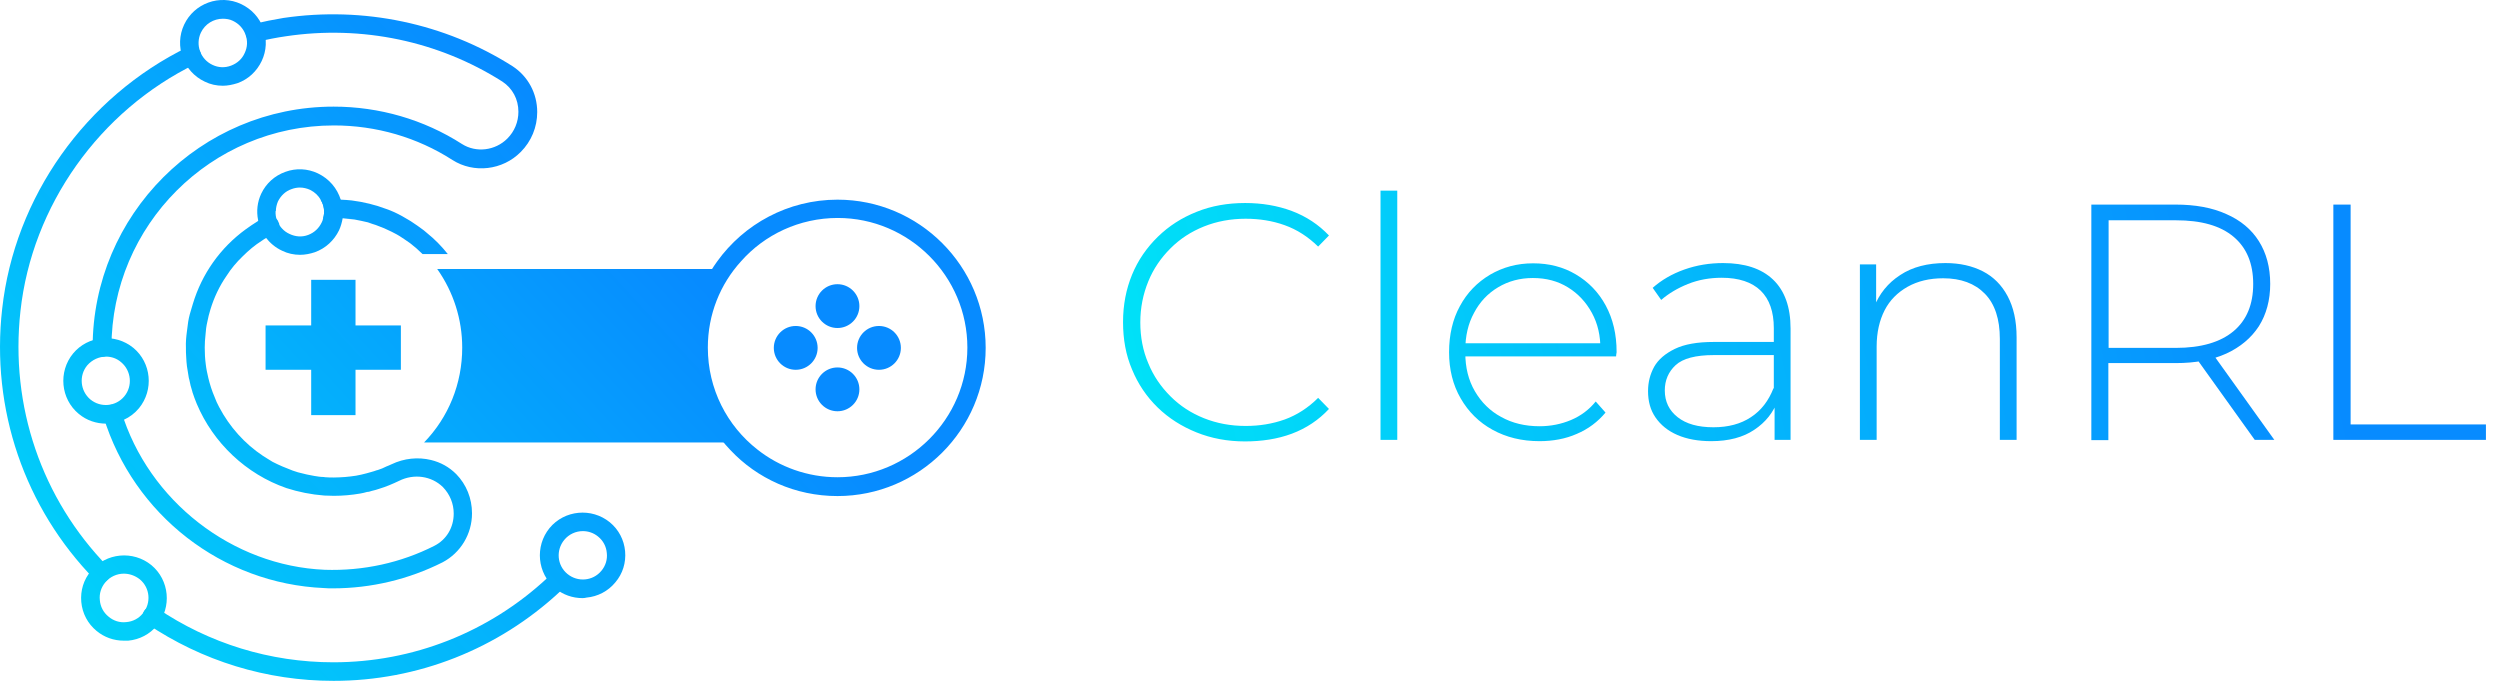
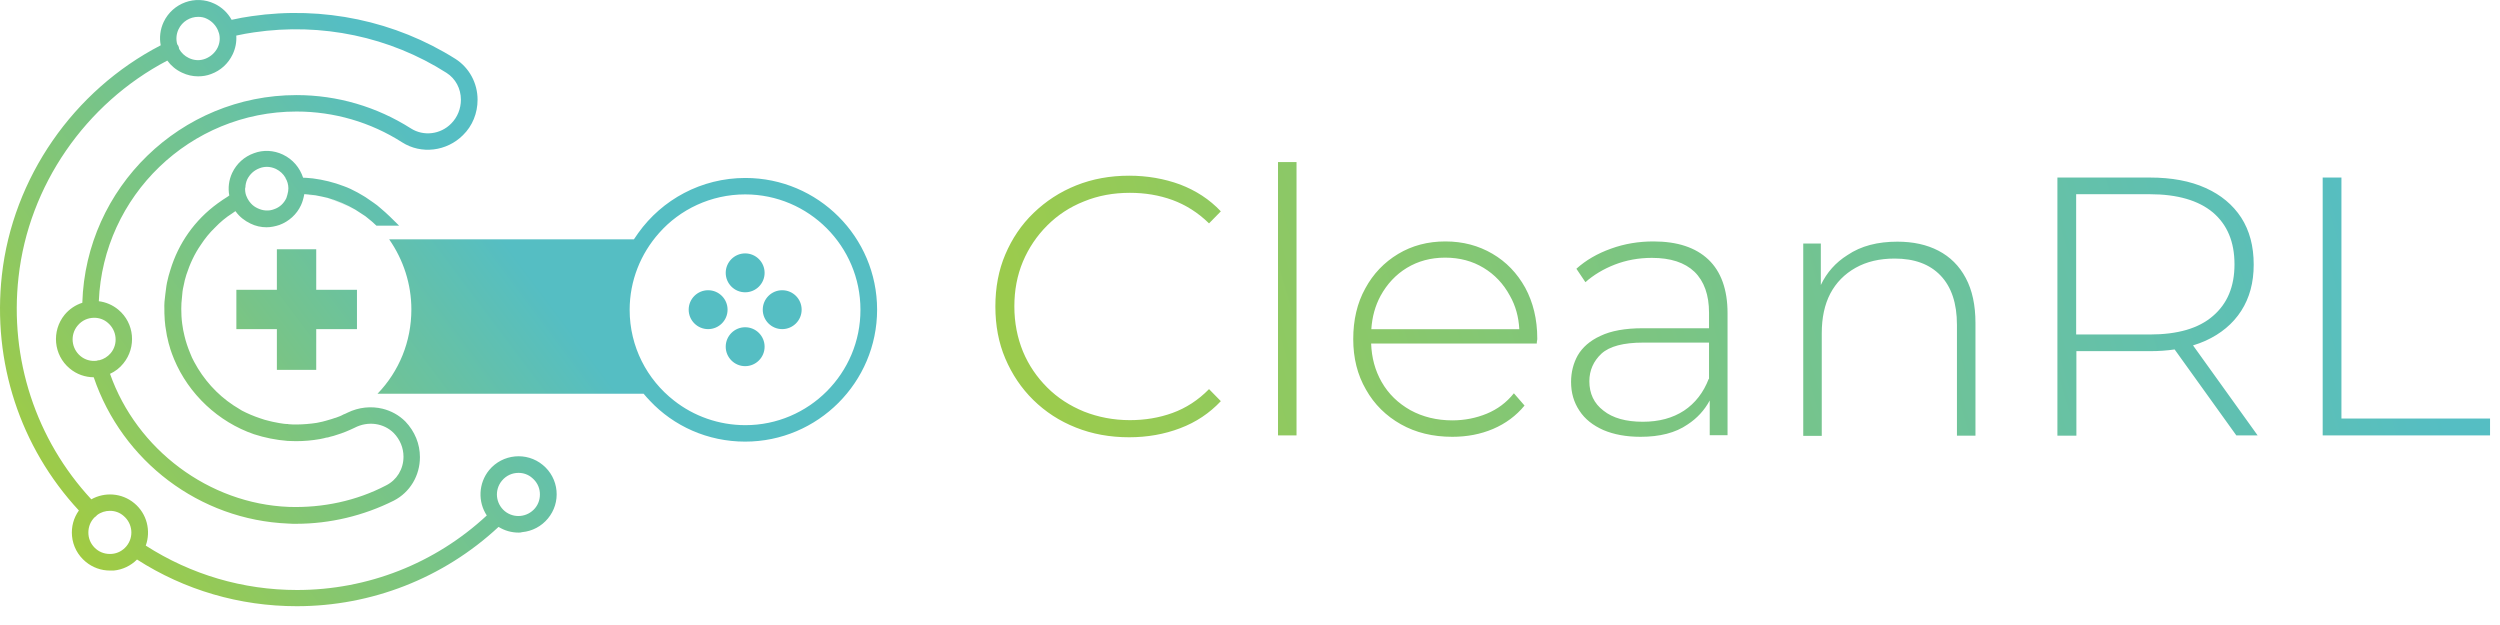
- <svg xmlns="http://www.w3.org/2000/svg" width="97" height="27" viewBox="0 0 97 27" fill="none">
-   <path d="M15.554 12.627H10.304V14.347H15.554V12.627Z" fill="url(#paint0_linear_114_5)" />
-   <path d="M13.794 10.857H12.074V16.107H13.794V10.857Z" fill="url(#paint1_linear_114_5)" />
-   <path d="M32.494 12.727C32.963 12.727 33.344 12.347 33.344 11.877C33.344 11.408 32.963 11.027 32.494 11.027C32.024 11.027 31.644 11.408 31.644 11.877C31.644 12.347 32.024 12.727 32.494 12.727Z" fill="url(#paint2_linear_114_5)" />
-   <path d="M32.494 15.957C32.963 15.957 33.344 15.577 33.344 15.107C33.344 14.638 32.963 14.257 32.494 14.257C32.024 14.257 31.644 14.638 31.644 15.107C31.644 15.577 32.024 15.957 32.494 15.957Z" fill="url(#paint3_linear_114_5)" />
-   <path d="M34.104 14.348C34.573 14.348 34.954 13.967 34.954 13.498C34.954 13.028 34.573 12.648 34.104 12.648C33.634 12.648 33.254 13.028 33.254 13.498C33.254 13.967 33.634 14.348 34.104 14.348Z" fill="url(#paint4_linear_114_5)" />
-   <path d="M30.874 14.348C31.343 14.348 31.724 13.967 31.724 13.498C31.724 13.028 31.343 12.648 30.874 12.648C30.404 12.648 30.024 13.028 30.024 13.498C30.024 13.967 30.404 14.348 30.874 14.348Z" fill="url(#paint5_linear_114_5)" />
-   <path d="M16.454 17.168C17.404 16.188 17.934 14.887 17.934 13.488C17.934 12.387 17.594 11.328 16.964 10.438H28.144C27.514 11.328 27.164 12.387 27.164 13.498C27.164 14.887 27.694 16.188 28.634 17.168H16.454Z" fill="url(#paint6_linear_114_5)" />
-   <path d="M32.494 7.747C30.574 7.747 28.864 8.697 27.824 10.147C27.144 11.087 26.744 12.247 26.744 13.497C26.744 15.027 27.344 16.417 28.334 17.457C29.374 18.567 30.854 19.247 32.494 19.247C35.664 19.247 38.244 16.667 38.244 13.497C38.244 10.327 35.664 7.747 32.494 7.747ZM32.494 18.517C31.334 18.517 30.244 18.117 29.394 17.447C28.214 16.527 27.464 15.097 27.464 13.487C27.464 12.197 27.944 11.027 28.754 10.137C29.664 9.107 31.014 8.457 32.504 8.457C35.274 8.457 37.534 10.717 37.534 13.487C37.534 16.257 35.264 18.517 32.494 18.517Z" fill="url(#paint7_linear_114_5)" />
-   <path d="M16.574 9.047C16.534 9.007 16.484 8.977 16.444 8.937C16.284 8.817 16.114 8.697 15.944 8.587C15.914 8.567 15.884 8.547 15.844 8.527C15.764 8.477 15.684 8.437 15.604 8.387C15.404 8.277 15.194 8.177 14.984 8.107C14.564 7.947 14.114 7.837 13.644 7.777C13.504 7.767 13.364 7.747 13.224 7.747C13.124 7.737 13.034 7.737 12.934 7.737H12.854C12.844 7.737 12.844 7.737 12.844 7.737C12.704 7.737 12.574 7.747 12.444 7.757C12.574 7.967 12.614 8.227 12.534 8.477C12.664 8.467 12.794 8.457 12.934 8.457C13.044 8.457 13.174 8.467 13.284 8.467C13.444 8.477 13.604 8.497 13.754 8.517C13.924 8.547 14.104 8.587 14.274 8.627C14.694 8.747 15.104 8.917 15.484 9.147C15.624 9.237 15.774 9.337 15.914 9.437C16.084 9.567 16.244 9.707 16.394 9.857H17.374C17.144 9.567 16.874 9.287 16.574 9.047ZM13.284 8.467C13.444 8.477 13.604 8.507 13.754 8.527C13.604 8.497 13.444 8.477 13.284 8.467ZM14.284 8.637C14.704 8.757 15.114 8.927 15.494 9.157C15.114 8.917 14.704 8.747 14.284 8.637Z" fill="url(#paint8_linear_114_5)" />
-   <path d="M12.944 26.417C10.344 26.417 7.844 25.647 5.694 24.197C5.534 24.087 5.484 23.867 5.594 23.697C5.704 23.537 5.924 23.487 6.094 23.597C8.114 24.967 10.484 25.697 12.934 25.697C16.014 25.697 18.964 24.537 21.234 22.427C21.384 22.297 21.604 22.297 21.744 22.447C21.884 22.597 21.874 22.817 21.724 22.957C19.324 25.187 16.204 26.417 12.944 26.417Z" fill="url(#paint9_linear_114_5)" />
-   <path d="M18.314 19.918C18.314 20.718 17.874 21.448 17.174 21.817C15.864 22.477 14.404 22.828 12.914 22.828C12.804 22.828 12.684 22.828 12.574 22.817C8.624 22.648 5.184 19.977 4.014 16.168C3.954 15.977 4.064 15.768 4.254 15.717C4.444 15.658 4.654 15.768 4.704 15.957C5.764 19.438 9.014 21.957 12.604 22.108C14.094 22.157 15.554 21.837 16.854 21.177C17.324 20.938 17.604 20.468 17.604 19.927C17.604 19.538 17.454 19.177 17.184 18.898C16.744 18.468 16.064 18.367 15.484 18.657C15.234 18.777 14.974 18.887 14.704 18.968C14.614 18.997 14.524 19.027 14.424 19.047C14.364 19.067 14.304 19.087 14.244 19.087C14.154 19.117 14.074 19.128 13.984 19.148C13.644 19.207 13.294 19.238 12.954 19.238C12.834 19.238 12.714 19.227 12.584 19.227C12.074 19.188 11.574 19.087 11.114 18.938C9.554 18.398 8.274 17.188 7.634 15.668C7.574 15.518 7.514 15.367 7.464 15.207C7.464 15.207 7.464 15.207 7.464 15.197C7.414 15.047 7.374 14.887 7.344 14.727C7.334 14.707 7.334 14.678 7.324 14.648C7.304 14.527 7.284 14.408 7.264 14.277C7.264 14.258 7.254 14.238 7.254 14.217C7.244 14.098 7.224 13.967 7.224 13.848C7.214 13.738 7.214 13.607 7.214 13.498C7.204 13.277 7.224 13.068 7.254 12.848C7.264 12.768 7.274 12.697 7.284 12.617C7.304 12.428 7.344 12.248 7.404 12.057C7.434 11.967 7.454 11.877 7.484 11.787C7.834 10.627 8.544 9.617 9.534 8.897C9.684 8.787 9.834 8.687 9.994 8.587C10.004 8.577 10.024 8.557 10.044 8.557C10.104 8.517 10.164 8.477 10.234 8.447C10.254 8.437 10.284 8.417 10.304 8.407C10.314 8.397 10.334 8.397 10.344 8.397C10.514 8.337 10.694 8.417 10.784 8.567C10.794 8.597 10.804 8.627 10.824 8.657C10.834 8.677 10.834 8.697 10.834 8.727C10.834 8.887 10.744 9.017 10.604 9.067C10.514 9.117 10.414 9.167 10.334 9.227C10.274 9.267 10.214 9.297 10.164 9.337C9.894 9.507 9.644 9.717 9.414 9.947C9.174 10.178 8.964 10.428 8.794 10.697C8.514 11.098 8.304 11.547 8.164 12.008C8.114 12.168 8.074 12.328 8.044 12.488C8.004 12.658 7.984 12.818 7.974 12.988C7.954 13.158 7.944 13.318 7.944 13.488C7.944 13.707 7.954 13.918 7.984 14.137C8.004 14.318 8.044 14.498 8.084 14.668C8.144 14.918 8.224 15.168 8.324 15.398C8.374 15.537 8.434 15.668 8.504 15.797C8.904 16.558 9.494 17.218 10.204 17.688C10.334 17.767 10.454 17.848 10.574 17.918C10.824 18.047 11.084 18.157 11.354 18.258C11.494 18.308 11.624 18.348 11.774 18.378C11.914 18.418 12.064 18.438 12.204 18.468C12.324 18.488 12.444 18.508 12.574 18.508C12.594 18.517 12.614 18.517 12.634 18.517C12.734 18.527 12.834 18.527 12.934 18.527H12.964C13.104 18.527 13.244 18.517 13.384 18.508C13.534 18.497 13.674 18.477 13.814 18.457C13.954 18.427 14.084 18.407 14.214 18.367C14.344 18.328 14.484 18.297 14.614 18.247C14.624 18.247 14.644 18.238 14.654 18.238C14.774 18.198 14.884 18.157 14.994 18.098C15.054 18.078 15.114 18.047 15.184 18.017C15.684 17.777 16.224 17.727 16.724 17.848C17.094 17.938 17.424 18.117 17.704 18.398C18.094 18.797 18.314 19.337 18.314 19.918Z" fill="url(#paint10_linear_114_5)" />
-   <path d="M3.954 13.847C3.754 13.847 3.594 13.687 3.594 13.487C3.594 8.337 7.784 4.137 12.944 4.137C14.714 4.137 16.444 4.637 17.924 5.587C18.474 5.937 19.214 5.847 19.684 5.377C19.964 5.097 20.114 4.727 20.114 4.337C20.114 3.847 19.884 3.427 19.494 3.167C17.024 1.597 14.044 0.967 11.094 1.407C10.744 1.457 10.374 1.527 9.974 1.627C9.774 1.677 9.584 1.557 9.544 1.367C9.494 1.177 9.614 0.977 9.804 0.937C10.234 0.837 10.624 0.757 10.994 0.697C14.114 0.237 17.264 0.907 19.884 2.567C20.484 2.957 20.844 3.617 20.844 4.347C20.844 4.937 20.614 5.487 20.204 5.897C19.504 6.607 18.384 6.737 17.554 6.207C16.184 5.327 14.594 4.867 12.954 4.867C8.194 4.867 4.324 8.737 4.324 13.497C4.314 13.687 4.154 13.847 3.954 13.847Z" fill="url(#paint11_linear_114_5)" />
-   <path d="M3.934 22.597C3.844 22.597 3.744 22.557 3.674 22.487C0.954 19.707 -0.356 15.877 0.084 11.987C0.564 7.647 3.324 3.757 7.284 1.827C7.464 1.737 7.674 1.817 7.764 1.997C7.854 2.177 7.774 2.387 7.594 2.477C3.854 4.297 1.244 7.977 0.794 12.067C0.384 15.747 1.614 19.357 4.184 21.987C4.324 22.127 4.324 22.357 4.174 22.497C4.114 22.567 4.024 22.597 3.934 22.597Z" fill="url(#paint12_linear_114_5)" />
-   <path d="M8.644 3.327C8.404 3.327 8.164 3.277 7.944 3.167C7.114 2.777 6.754 1.787 7.144 0.957C7.534 0.127 8.524 -0.233 9.354 0.157C9.754 0.347 10.064 0.677 10.214 1.097C10.364 1.517 10.344 1.967 10.154 2.367C9.964 2.767 9.634 3.077 9.214 3.227C9.024 3.287 8.834 3.327 8.644 3.327ZM8.644 0.727C8.294 0.727 7.954 0.927 7.794 1.267C7.574 1.737 7.774 2.297 8.244 2.517C8.474 2.627 8.724 2.637 8.964 2.547C9.204 2.457 9.394 2.287 9.494 2.057C9.604 1.827 9.614 1.577 9.524 1.337C9.434 1.097 9.264 0.917 9.034 0.807C8.914 0.747 8.774 0.727 8.644 0.727Z" fill="url(#paint13_linear_114_5)" />
-   <path d="M13.224 7.757C13.084 7.307 12.774 6.937 12.334 6.727C11.934 6.537 11.484 6.517 11.074 6.667C10.654 6.817 10.324 7.117 10.134 7.517C9.984 7.837 9.944 8.197 10.014 8.537C10.024 8.627 10.054 8.707 10.074 8.787C10.124 8.937 10.204 9.077 10.294 9.197C10.304 9.197 10.304 9.207 10.304 9.207C10.474 9.427 10.684 9.607 10.944 9.727C11.164 9.837 11.404 9.887 11.644 9.887C11.834 9.887 12.034 9.847 12.214 9.787C12.634 9.637 12.964 9.327 13.154 8.937C13.224 8.787 13.264 8.637 13.294 8.477V8.467C13.314 8.217 13.304 7.987 13.224 7.757ZM12.484 8.627C12.374 8.857 12.194 9.027 11.954 9.117C11.714 9.207 11.464 9.187 11.234 9.077C11.124 9.027 11.024 8.957 10.944 8.867C10.884 8.807 10.834 8.727 10.784 8.637C10.774 8.607 10.764 8.577 10.744 8.547C10.704 8.437 10.684 8.307 10.694 8.187H10.704C10.704 8.067 10.734 7.937 10.784 7.817C10.894 7.597 11.074 7.417 11.314 7.337C11.414 7.297 11.534 7.277 11.634 7.277C11.764 7.277 11.904 7.307 12.034 7.367C12.214 7.457 12.354 7.587 12.444 7.757C12.574 7.967 12.614 8.227 12.534 8.477C12.524 8.527 12.514 8.577 12.484 8.627Z" fill="url(#paint14_linear_114_5)" />
-   <path d="M4.114 16.437C3.744 16.437 3.364 16.317 3.054 16.057C2.354 15.477 2.254 14.427 2.834 13.717C3.414 13.017 4.464 12.917 5.174 13.497C5.874 14.077 5.974 15.127 5.394 15.837C5.064 16.237 4.584 16.437 4.114 16.437ZM4.114 13.837C3.844 13.837 3.574 13.957 3.384 14.177C3.054 14.577 3.114 15.167 3.504 15.497C3.904 15.827 4.494 15.777 4.824 15.377C5.154 14.977 5.094 14.387 4.704 14.057C4.534 13.907 4.324 13.837 4.114 13.837Z" fill="url(#paint15_linear_114_5)" />
-   <path d="M22.604 23.207C22.214 23.207 21.844 23.077 21.544 22.827C20.844 22.247 20.744 21.197 21.324 20.487C21.904 19.787 22.954 19.687 23.664 20.267C24.004 20.547 24.214 20.947 24.254 21.387C24.294 21.827 24.164 22.257 23.874 22.597C23.594 22.937 23.194 23.147 22.754 23.187C22.714 23.197 22.664 23.207 22.604 23.207ZM22.614 20.607C22.344 20.607 22.074 20.727 21.894 20.947C21.564 21.347 21.614 21.937 22.014 22.267C22.414 22.597 23.004 22.547 23.334 22.147C23.494 21.957 23.574 21.707 23.544 21.457C23.524 21.207 23.404 20.977 23.204 20.817C23.034 20.677 22.824 20.607 22.614 20.607Z" fill="url(#paint16_linear_114_5)" />
-   <path d="M4.804 24.858C4.414 24.858 4.044 24.727 3.744 24.477C3.404 24.198 3.194 23.797 3.154 23.358C3.114 22.918 3.244 22.488 3.534 22.148C4.114 21.448 5.164 21.348 5.874 21.927C6.574 22.508 6.674 23.558 6.094 24.267C5.814 24.608 5.414 24.817 4.974 24.858C4.904 24.858 4.854 24.858 4.804 24.858ZM4.804 22.258C4.534 22.258 4.264 22.378 4.084 22.598C3.924 22.788 3.844 23.038 3.874 23.288C3.894 23.538 4.014 23.767 4.214 23.927C4.404 24.087 4.644 24.168 4.904 24.137C5.154 24.117 5.384 23.997 5.544 23.797C5.874 23.398 5.824 22.808 5.424 22.477C5.234 22.328 5.014 22.258 4.804 22.258Z" fill="url(#paint17_linear_114_5)" />
-   <path d="M48.304 17.127C47.624 17.127 46.994 17.007 46.424 16.777C45.854 16.547 45.344 16.227 44.914 15.807C44.484 15.387 44.154 14.897 43.924 14.337C43.684 13.777 43.574 13.167 43.574 12.497C43.574 11.827 43.694 11.217 43.924 10.657C44.154 10.097 44.494 9.607 44.924 9.187C45.354 8.767 45.854 8.447 46.434 8.217C47.004 7.987 47.634 7.877 48.314 7.877C48.954 7.877 49.564 7.977 50.124 8.187C50.684 8.397 51.164 8.717 51.564 9.137L51.144 9.567C50.754 9.187 50.324 8.907 49.844 8.737C49.374 8.567 48.864 8.487 48.334 8.487C47.754 8.487 47.214 8.587 46.714 8.787C46.214 8.987 45.784 9.267 45.414 9.637C45.044 10.007 44.754 10.427 44.554 10.917C44.354 11.407 44.244 11.937 44.244 12.507C44.244 13.077 44.344 13.607 44.554 14.097C44.754 14.587 45.044 15.007 45.414 15.377C45.784 15.747 46.214 16.027 46.714 16.227C47.214 16.427 47.754 16.527 48.334 16.527C48.864 16.527 49.364 16.447 49.844 16.277C50.314 16.107 50.754 15.827 51.144 15.437L51.564 15.867C51.164 16.297 50.684 16.617 50.124 16.827C49.564 17.037 48.944 17.127 48.304 17.127Z" fill="url(#paint18_linear_114_5)" />
-   <path d="M53.564 17.067V7.397H54.214V17.067H53.564Z" fill="url(#paint19_linear_114_5)" />
-   <path d="M59.734 17.117C59.044 17.117 58.444 16.968 57.914 16.677C57.384 16.387 56.974 15.977 56.674 15.457C56.374 14.938 56.224 14.338 56.224 13.668C56.224 12.988 56.364 12.387 56.644 11.877C56.924 11.357 57.314 10.957 57.814 10.658C58.314 10.367 58.864 10.217 59.484 10.217C60.104 10.217 60.654 10.357 61.144 10.648C61.634 10.938 62.024 11.338 62.304 11.857C62.584 12.377 62.724 12.977 62.724 13.648C62.724 13.678 62.724 13.697 62.714 13.727C62.714 13.758 62.704 13.787 62.704 13.828H56.694V13.318H62.354L62.094 13.568C62.104 13.037 61.994 12.557 61.764 12.137C61.534 11.717 61.224 11.387 60.834 11.148C60.444 10.908 59.994 10.787 59.474 10.787C58.974 10.787 58.524 10.908 58.124 11.148C57.724 11.387 57.414 11.717 57.194 12.137C56.964 12.557 56.854 13.037 56.854 13.578V13.697C56.854 14.258 56.974 14.748 57.224 15.178C57.474 15.607 57.814 15.947 58.244 16.177C58.674 16.418 59.174 16.538 59.734 16.538C60.164 16.538 60.574 16.457 60.954 16.297C61.334 16.137 61.654 15.898 61.914 15.578L62.294 16.008C61.994 16.367 61.624 16.648 61.174 16.837C60.744 17.027 60.254 17.117 59.734 17.117Z" fill="url(#paint20_linear_114_5)" />
-   <path d="M66.394 17.117C65.894 17.117 65.454 17.038 65.084 16.878C64.714 16.718 64.434 16.488 64.234 16.198C64.034 15.908 63.944 15.568 63.944 15.178C63.944 14.828 64.024 14.518 64.184 14.227C64.344 13.947 64.614 13.717 64.984 13.537C65.354 13.357 65.854 13.268 66.484 13.268H68.984V13.777H66.494C65.794 13.777 65.294 13.908 65.014 14.168C64.734 14.428 64.594 14.758 64.594 15.148C64.594 15.588 64.764 15.928 65.094 16.188C65.424 16.448 65.884 16.578 66.484 16.578C67.054 16.578 67.544 16.448 67.934 16.188C68.334 15.928 68.624 15.547 68.814 15.057L68.994 15.498C68.814 15.998 68.504 16.387 68.064 16.677C67.634 16.968 67.074 17.117 66.394 17.117ZM68.854 17.067V15.518L68.824 15.287V12.727C68.824 12.098 68.654 11.607 68.314 11.277C67.974 10.947 67.464 10.777 66.804 10.777C66.334 10.777 65.894 10.857 65.494 11.018C65.094 11.178 64.744 11.387 64.454 11.637L64.124 11.168C64.464 10.867 64.874 10.627 65.354 10.457C65.834 10.287 66.334 10.207 66.854 10.207C67.694 10.207 68.344 10.418 68.794 10.848C69.244 11.277 69.474 11.908 69.474 12.748V17.067H68.854Z" fill="url(#paint21_linear_114_5)" />
-   <path d="M75.484 10.207C76.044 10.207 76.524 10.318 76.934 10.527C77.344 10.738 77.664 11.057 77.894 11.488C78.124 11.918 78.244 12.447 78.244 13.088V17.067H77.594V13.148C77.594 12.387 77.404 11.797 77.014 11.398C76.624 10.998 76.084 10.797 75.394 10.797C74.864 10.797 74.404 10.908 74.014 11.127C73.624 11.348 73.324 11.648 73.124 12.037C72.924 12.428 72.814 12.898 72.814 13.447V17.067H72.164V10.258H72.794V12.148L72.704 11.938C72.914 11.398 73.254 10.977 73.734 10.668C74.204 10.357 74.794 10.207 75.484 10.207Z" fill="url(#paint22_linear_114_5)" />
-   <path d="M81.144 17.067V7.938H84.414C85.174 7.938 85.834 8.057 86.384 8.307C86.934 8.547 87.354 8.898 87.644 9.357C87.934 9.818 88.084 10.367 88.084 11.018C88.084 11.648 87.934 12.197 87.644 12.658C87.344 13.117 86.924 13.467 86.384 13.717C85.834 13.967 85.184 14.088 84.414 14.088H81.504L81.804 13.777V17.078H81.144V17.067ZM81.814 13.807L81.514 13.498H84.424C85.404 13.498 86.154 13.277 86.664 12.848C87.174 12.418 87.424 11.807 87.424 11.018C87.424 10.227 87.174 9.617 86.664 9.188C86.154 8.758 85.414 8.547 84.424 8.547H81.514L81.814 8.217V13.807ZM87.484 17.067L85.114 13.758H85.874L88.244 17.067H87.484Z" fill="url(#paint23_linear_114_5)" />
-   <path d="M90.534 17.067V7.938H91.204V16.468H96.454V17.067H90.534Z" fill="url(#paint24_linear_114_5)" />
+ <svg xmlns="http://www.w3.org/2000/svg" width="108" height="27" viewBox="0 0 108 27" fill="none">
+   <path fill-rule="evenodd" clip-rule="evenodd" d="M7.861 3.138C8.091 3.248 8.321 3.298 8.561 3.298C8.751 3.298 8.941 3.268 9.121 3.198C9.531 3.048 9.861 2.748 10.051 2.348C10.174 2.09 10.226 1.812 10.207 1.537C10.474 1.478 10.725 1.433 10.971 1.398C13.891 0.968 16.841 1.588 19.291 3.148C19.681 3.398 19.911 3.828 19.911 4.308C19.911 4.698 19.761 5.068 19.491 5.338C19.031 5.808 18.301 5.898 17.751 5.548C16.271 4.608 14.571 4.108 12.811 4.108C7.807 4.108 3.708 8.103 3.556 13.08C3.266 13.173 2.999 13.347 2.791 13.598C2.221 14.298 2.311 15.338 3.011 15.918C3.318 16.175 3.683 16.295 4.049 16.298C5.285 19.933 8.625 22.462 12.451 22.618C12.561 22.628 12.681 22.628 12.791 22.628C14.261 22.628 15.711 22.278 17.011 21.628C17.711 21.268 18.141 20.548 18.141 19.748C18.141 19.178 17.921 18.638 17.511 18.208C17.231 17.928 16.891 17.748 16.531 17.658C16.041 17.538 15.501 17.588 15.011 17.828C14.951 17.858 14.891 17.888 14.831 17.908C14.743 17.961 14.639 17.998 14.54 18.034L14.501 18.048C14.496 18.048 14.489 18.05 14.481 18.053C14.474 18.055 14.466 18.058 14.461 18.058C14.375 18.091 14.288 18.115 14.201 18.14C14.158 18.152 14.115 18.164 14.071 18.178C13.973 18.208 13.881 18.227 13.782 18.247C13.749 18.253 13.716 18.26 13.681 18.268L13.681 18.268C13.541 18.288 13.401 18.308 13.251 18.318C13.111 18.328 12.971 18.338 12.831 18.338H12.801C12.701 18.338 12.601 18.338 12.501 18.328H12.501C12.481 18.328 12.461 18.328 12.441 18.318C12.311 18.318 12.191 18.298 12.071 18.278C12.028 18.269 11.985 18.261 11.943 18.253L11.943 18.253C11.84 18.234 11.741 18.216 11.641 18.188C11.501 18.158 11.371 18.118 11.231 18.068C10.961 17.978 10.701 17.868 10.451 17.738C10.378 17.695 10.304 17.648 10.229 17.6C10.181 17.57 10.132 17.539 10.081 17.508C9.371 17.038 8.791 16.388 8.391 15.638C8.321 15.508 8.261 15.388 8.211 15.248C8.111 15.008 8.031 14.768 7.971 14.518C7.931 14.348 7.891 14.168 7.871 13.988C7.841 13.768 7.831 13.548 7.831 13.338C7.831 13.178 7.841 13.008 7.861 12.848C7.871 12.678 7.891 12.508 7.931 12.348C7.961 12.178 8.001 12.028 8.051 11.868C8.201 11.408 8.401 10.968 8.681 10.568C8.851 10.308 9.051 10.058 9.291 9.828C9.511 9.598 9.761 9.388 10.031 9.218C10.068 9.188 10.105 9.164 10.147 9.137L10.147 9.137L10.171 9.121L10.181 9.138C10.191 9.138 10.191 9.148 10.191 9.148C10.351 9.368 10.571 9.538 10.821 9.658C11.041 9.768 11.281 9.818 11.511 9.818C11.701 9.818 11.891 9.778 12.071 9.718C12.481 9.568 12.821 9.258 13.001 8.868C13.071 8.718 13.111 8.568 13.141 8.408V8.398L13.143 8.388L13.161 8.388C13.305 8.397 13.441 8.414 13.583 8.432L13.583 8.432L13.631 8.438C13.801 8.468 13.981 8.508 14.151 8.548C14.571 8.668 14.981 8.838 15.351 9.058C15.421 9.103 15.494 9.15 15.566 9.198C15.639 9.245 15.711 9.293 15.781 9.338C15.81 9.361 15.84 9.385 15.87 9.409L15.87 9.409L15.87 9.409C16.003 9.516 16.139 9.625 16.261 9.748H17.241L17.241 9.748C16.981 9.488 16.711 9.218 16.421 8.978C16.401 8.958 16.379 8.94 16.356 8.923C16.334 8.905 16.311 8.888 16.291 8.868C16.191 8.792 16.087 8.721 15.981 8.649L15.981 8.649C15.918 8.606 15.855 8.562 15.791 8.518L15.791 8.518C15.761 8.498 15.731 8.478 15.691 8.458C15.651 8.433 15.611 8.41 15.571 8.388L15.571 8.388L15.571 8.388C15.531 8.365 15.491 8.343 15.451 8.318C15.251 8.208 15.041 8.108 14.841 8.038C14.421 7.878 13.981 7.768 13.521 7.708C13.473 7.704 13.425 7.7 13.377 7.695C13.286 7.686 13.197 7.678 13.111 7.678L13.094 7.676C12.951 7.246 12.654 6.884 12.221 6.678C11.821 6.488 11.371 6.468 10.971 6.618C10.551 6.768 10.221 7.068 10.031 7.468C9.886 7.778 9.844 8.117 9.905 8.448C9.887 8.451 9.87 8.469 9.861 8.478C9.701 8.578 9.551 8.678 9.401 8.788C8.411 9.508 7.711 10.508 7.361 11.658C7.346 11.703 7.334 11.748 7.321 11.793C7.309 11.838 7.296 11.883 7.281 11.928C7.231 12.118 7.191 12.298 7.171 12.488C7.166 12.528 7.161 12.565 7.156 12.603L7.156 12.603L7.156 12.603C7.151 12.64 7.146 12.678 7.141 12.718C7.111 12.928 7.091 13.148 7.101 13.358C7.101 13.478 7.101 13.598 7.111 13.708C7.111 13.789 7.12 13.875 7.13 13.96C7.134 14 7.138 14.039 7.141 14.078C7.141 14.088 7.144 14.098 7.146 14.108C7.149 14.118 7.151 14.128 7.151 14.138C7.171 14.268 7.191 14.388 7.211 14.508C7.216 14.521 7.218 14.535 7.221 14.548C7.223 14.563 7.226 14.577 7.231 14.588C7.261 14.738 7.301 14.898 7.351 15.048V15.058C7.401 15.218 7.461 15.368 7.521 15.518C8.151 17.028 9.431 18.228 10.971 18.758C11.431 18.908 11.921 19.008 12.431 19.048C12.491 19.048 12.551 19.05 12.611 19.053C12.671 19.055 12.731 19.058 12.791 19.058C13.141 19.058 13.481 19.028 13.821 18.968C13.849 18.961 13.876 18.956 13.902 18.951L13.902 18.951L13.902 18.951C13.962 18.939 14.019 18.928 14.081 18.908C14.141 18.908 14.201 18.888 14.261 18.868C14.361 18.848 14.451 18.818 14.541 18.788C14.811 18.708 15.071 18.598 15.321 18.478C15.901 18.178 16.581 18.278 17.011 18.708C17.281 18.988 17.431 19.348 17.431 19.728C17.431 20.268 17.141 20.738 16.681 20.968C15.401 21.638 13.941 21.948 12.471 21.898C9.03 21.762 5.906 19.422 4.753 16.149C4.972 16.049 5.171 15.899 5.331 15.698C5.901 14.998 5.811 13.958 5.111 13.378C4.862 13.171 4.568 13.05 4.269 13.013C4.455 8.466 8.21 4.818 12.811 4.818C14.431 4.818 16.011 5.278 17.371 6.148C18.201 6.678 19.301 6.538 20.001 5.838C20.411 5.438 20.631 4.888 20.631 4.308C20.631 3.588 20.271 2.928 19.681 2.548C17.081 0.908 13.961 0.248 10.871 0.698C10.595 0.735 10.308 0.789 10.006 0.856C9.839 0.553 9.583 0.31 9.261 0.158C8.441 -0.232 7.461 0.128 7.071 0.948C6.917 1.276 6.88 1.628 6.943 1.957C3.163 3.912 0.55 7.69 0.081 11.888C-0.336 15.635 0.867 19.316 3.408 22.053C3.179 22.375 3.075 22.758 3.111 23.158C3.151 23.588 3.361 23.988 3.701 24.268C4.001 24.518 4.371 24.648 4.751 24.648H4.911C5.291 24.612 5.648 24.444 5.919 24.171C7.976 25.492 10.353 26.188 12.821 26.188C16.051 26.188 19.151 24.978 21.531 22.768L21.538 22.762C21.798 22.924 22.097 23.008 22.401 23.008H22.401C22.451 23.008 22.501 23.008 22.561 22.988C22.991 22.948 23.391 22.738 23.671 22.398C23.951 22.058 24.081 21.638 24.041 21.198C24.001 20.768 23.791 20.368 23.451 20.088C22.751 19.508 21.711 19.608 21.131 20.308C20.665 20.88 20.64 21.679 21.029 22.268C18.792 24.345 15.881 25.488 12.831 25.488C10.5 25.488 8.251 24.825 6.297 23.57C6.525 22.934 6.352 22.194 5.801 21.738C5.262 21.291 4.522 21.248 3.945 21.571C1.552 18.991 0.403 15.503 0.801 11.968C1.238 8.023 3.686 4.475 7.227 2.617C7.386 2.835 7.6 3.017 7.861 3.138ZM4.075 22.358C4.101 22.342 4.127 22.322 4.151 22.298C4.166 22.284 4.179 22.269 4.191 22.253C4.356 22.128 4.551 22.068 4.751 22.068C4.961 22.068 5.171 22.138 5.341 22.288C5.731 22.618 5.791 23.198 5.461 23.598C5.301 23.788 5.081 23.908 4.831 23.928C4.581 23.948 4.341 23.878 4.151 23.718C3.961 23.558 3.841 23.338 3.821 23.088C3.801 22.838 3.871 22.598 4.031 22.408C4.046 22.39 4.06 22.373 4.075 22.358ZM4.299 15.561C4.481 15.514 4.651 15.411 4.781 15.258C5.111 14.868 5.051 14.278 4.661 13.948C4.491 13.798 4.281 13.728 4.071 13.728C3.801 13.728 3.541 13.838 3.351 14.068C3.021 14.468 3.081 15.048 3.471 15.378C3.672 15.548 3.926 15.614 4.17 15.585C4.177 15.583 4.184 15.58 4.191 15.578C4.227 15.566 4.263 15.561 4.299 15.561ZM7.738 2.114C7.83 2.28 7.974 2.42 8.161 2.508C8.391 2.618 8.641 2.628 8.871 2.538C9.101 2.448 9.291 2.278 9.401 2.058C9.498 1.856 9.517 1.638 9.46 1.432C9.448 1.409 9.438 1.384 9.431 1.358C9.429 1.35 9.427 1.342 9.426 1.334C9.335 1.11 9.167 0.926 8.951 0.818C8.821 0.748 8.691 0.728 8.561 0.728C8.211 0.728 7.871 0.928 7.711 1.268C7.613 1.478 7.598 1.704 7.655 1.91C7.673 1.931 7.688 1.953 7.701 1.978C7.723 2.022 7.735 2.068 7.738 2.114ZM12.331 7.678L12.337 7.687L12.331 7.688C12.415 7.822 12.457 7.977 12.458 8.134C12.458 8.219 12.445 8.305 12.421 8.388C12.415 8.41 12.409 8.43 12.405 8.449L12.404 8.449L12.404 8.449L12.404 8.449C12.394 8.49 12.385 8.524 12.371 8.558C12.261 8.788 12.081 8.958 11.841 9.038C11.611 9.128 11.361 9.108 11.131 8.998C11.021 8.948 10.921 8.878 10.841 8.788C10.784 8.731 10.736 8.656 10.689 8.571C10.688 8.563 10.685 8.555 10.681 8.548C10.679 8.544 10.676 8.54 10.674 8.536C10.667 8.517 10.66 8.498 10.649 8.48L10.641 8.458C10.638 8.452 10.635 8.447 10.632 8.442C10.598 8.339 10.582 8.228 10.591 8.108H10.601C10.601 7.988 10.631 7.858 10.681 7.748C10.791 7.528 10.971 7.358 11.211 7.268C11.311 7.228 11.421 7.208 11.531 7.208C11.661 7.208 11.791 7.238 11.921 7.298C12.101 7.388 12.241 7.518 12.331 7.678ZM13.467 8.434L13.467 8.434H13.467H13.467H13.467H13.467H13.467H13.467C13.521 8.443 13.575 8.451 13.631 8.458C13.481 8.428 13.321 8.408 13.161 8.398C13.265 8.404 13.366 8.419 13.467 8.434ZM14.151 8.568C14.571 8.688 14.981 8.858 15.351 9.078C14.971 8.848 14.571 8.678 14.151 8.568ZM27.571 10.068C28.601 8.627 30.291 7.688 32.201 7.688C35.341 7.688 37.891 10.238 37.891 13.377C37.891 16.517 35.331 19.078 32.191 19.078C30.571 19.078 29.101 18.407 28.071 17.308C27.978 17.211 27.889 17.111 27.803 17.008H16.311C17.245 16.039 17.771 14.753 17.771 13.368C17.771 12.278 17.431 11.228 16.811 10.338H27.386C27.445 10.246 27.507 10.156 27.571 10.068ZM16.311 17.008L16.301 17.018V17.008H16.311ZM29.121 17.308C29.971 17.977 31.051 18.367 32.201 18.367C34.941 18.367 37.181 16.128 37.171 13.377C37.171 10.637 34.941 8.398 32.191 8.398C30.711 8.398 29.371 9.047 28.471 10.068C27.681 10.957 27.201 12.117 27.201 13.387C27.201 14.977 27.951 16.398 29.121 17.308ZM11.961 10.768H13.661V12.518H15.421V14.218H13.661V15.978H11.961V14.218H10.211V12.518H11.961V10.768ZM32.191 12.627C32.655 12.627 33.031 12.251 33.031 11.787C33.031 11.324 32.655 10.947 32.191 10.947C31.727 10.947 31.351 11.324 31.351 11.787C31.351 12.251 31.727 12.627 32.191 12.627ZM33.031 14.977C33.031 15.441 32.655 15.818 32.191 15.818C31.727 15.818 31.351 15.441 31.351 14.977C31.351 14.514 31.727 14.137 32.191 14.137C32.655 14.137 33.031 14.514 33.031 14.977ZM33.791 14.218C34.255 14.218 34.631 13.841 34.631 13.378C34.631 12.914 34.255 12.538 33.791 12.538C33.327 12.538 32.951 12.914 32.951 13.378C32.951 13.841 33.327 14.218 33.791 14.218ZM31.431 13.378C31.431 13.841 31.055 14.218 30.591 14.218C30.127 14.218 29.751 13.841 29.751 13.378C29.751 12.914 30.127 12.538 30.591 12.538C31.055 12.538 31.431 12.914 31.431 13.378ZM22.401 20.428C22.131 20.428 21.871 20.538 21.681 20.768C21.351 21.168 21.411 21.748 21.801 22.078C22.201 22.408 22.781 22.348 23.111 21.958C23.271 21.768 23.341 21.528 23.321 21.278C23.301 21.028 23.181 20.808 22.991 20.648C22.821 20.498 22.611 20.428 22.401 20.428Z" fill="url(#paint0_linear_118_901)" />
+   <path fill-rule="evenodd" clip-rule="evenodd" d="M55.21 18.81V7H56.01V18.81H55.21ZM48.78 18.89C47.95 18.89 47.18 18.75 46.48 18.47C45.77 18.19 45.16 17.79 44.64 17.28C44.12 16.77 43.72 16.17 43.43 15.49C43.14 14.81 43 14.06 43 13.24C43 12.42 43.14 11.67 43.43 10.99C43.72 10.31 44.12 9.71 44.65 9.2C45.18 8.69 45.79 8.29 46.49 8.01C47.19 7.73 47.95 7.59 48.78 7.59C49.56 7.59 50.3 7.72 50.98 7.97C51.66 8.23 52.25 8.61 52.74 9.13L52.23 9.65C51.75 9.18 51.22 8.85 50.65 8.64C50.07 8.43 49.46 8.33 48.81 8.33C48.1 8.33 47.44 8.45 46.83 8.7C46.22 8.94 45.69 9.29 45.24 9.74C44.79 10.19 44.44 10.71 44.19 11.3C43.94 11.9 43.82 12.54 43.82 13.24C43.82 13.94 43.95 14.59 44.19 15.18C44.44 15.78 44.79 16.29 45.24 16.74C45.69 17.19 46.22 17.53 46.83 17.78C47.44 18.02 48.1 18.15 48.81 18.15C49.46 18.15 50.07 18.05 50.65 17.84C51.23 17.63 51.76 17.29 52.23 16.81L52.74 17.33C52.25 17.85 51.67 18.24 50.98 18.5C50.3 18.76 49.56 18.89 48.78 18.89ZM60.52 18.33C61.16 18.69 61.9 18.87 62.74 18.87C63.37 18.87 63.96 18.76 64.5 18.53C65.04 18.3 65.5 17.96 65.86 17.52L65.4 16.99C65.08 17.39 64.69 17.68 64.23 17.87C63.77 18.06 63.27 18.16 62.74 18.16C62.07 18.16 61.46 18.01 60.93 17.72C60.4 17.42 59.98 17.02 59.68 16.49C59.404 16.002 59.255 15.454 59.233 14.84H66.39C66.39 14.8 66.39 14.76 66.4 14.72C66.41 14.69 66.41 14.65 66.41 14.62V14.62C66.41 13.79 66.23 13.06 65.89 12.43C65.54 11.8 65.07 11.31 64.47 10.96C63.87 10.61 63.2 10.43 62.44 10.43C61.68 10.43 61 10.61 60.4 10.97C59.8 11.33 59.32 11.83 58.98 12.46C58.63 13.09 58.46 13.82 58.46 14.65C58.46 15.47 58.64 16.19 59.01 16.83C59.37 17.47 59.88 17.97 60.52 18.33ZM59.241 14.22C59.277 13.69 59.406 13.214 59.64 12.78C59.92 12.27 60.3 11.86 60.78 11.57C61.26 11.28 61.81 11.13 62.43 11.13C63.06 11.13 63.61 11.28 64.09 11.57C64.57 11.86 64.95 12.26 65.23 12.78C65.475 13.21 65.605 13.69 65.634 14.22H59.241ZM70.87 18.87C70.25 18.87 69.72 18.77 69.27 18.58C68.82 18.38 68.47 18.11 68.23 17.74C67.99 17.38 67.87 16.97 67.87 16.5C67.87 16.08 67.97 15.69 68.16 15.35C68.36 15.01 68.68 14.72 69.14 14.51C69.6 14.29 70.21 14.18 70.97 14.18H73.83V13.51C73.83 12.74 73.62 12.15 73.2 11.74C72.78 11.34 72.17 11.14 71.36 11.14C70.79 11.14 70.25 11.24 69.76 11.43C69.27 11.62 68.84 11.88 68.49 12.19L68.1 11.61C68.51 11.24 69.01 10.95 69.6 10.74C70.18 10.53 70.79 10.43 71.43 10.43C72.46 10.43 73.25 10.69 73.8 11.21C74.35 11.73 74.63 12.51 74.63 13.53V18.8H73.86V17.301C73.634 17.721 73.314 18.072 72.9 18.34C72.38 18.7 71.7 18.87 70.87 18.87ZM70.99 14.8H73.83V16.384L73.82 16.36C73.59 16.96 73.23 17.42 72.75 17.74C72.26 18.06 71.67 18.22 70.97 18.22C70.24 18.22 69.67 18.06 69.27 17.74C68.86 17.43 68.66 17 68.66 16.47C68.66 16 68.84 15.6 69.18 15.28C69.53 14.96 70.13 14.8 70.99 14.8ZM83.74 10.83C83.24 10.57 82.65 10.44 81.97 10.44C81.12 10.44 80.4 10.62 79.81 11.02C79.299 11.34 78.916 11.773 78.66 12.312V10.52H77.9V18.83H78.7V14.4C78.7 13.73 78.82 13.16 79.07 12.68C79.32 12.21 79.68 11.84 80.16 11.57C80.64 11.3 81.2 11.17 81.85 11.17C82.7 11.17 83.36 11.41 83.83 11.9C84.3 12.39 84.54 13.1 84.54 14.03V18.82H85.34V13.96C85.34 13.18 85.2 12.53 84.92 12.01C84.64 11.48 84.24 11.09 83.74 10.83ZM88.88 18.81V7.67H92.88C93.81 7.67 94.62 7.82 95.28 8.12C95.95 8.42 96.46 8.85 96.82 9.4C97.18 9.96 97.36 10.63 97.36 11.43C97.36 12.21 97.18 12.87 96.82 13.43C96.46 13.99 95.94 14.42 95.28 14.72C95.108 14.797 94.928 14.864 94.739 14.921L97.53 18.81H96.61L93.944 15.096C93.611 15.145 93.256 15.17 92.88 15.17H89.7V18.82H88.88V18.81ZM92.87 14.45H89.69V8.39H92.87C94.07 8.39 94.98 8.66 95.6 9.18C96.22 9.71 96.53 10.45 96.53 11.42C96.53 12.38 96.22 13.12 95.6 13.65C94.98 14.19 94.07 14.45 92.87 14.45ZM100.34 7.67V18.81H107.57V18.08H101.15V7.67H100.34Z" fill="url(#paint1_linear_118_901)" />
  <defs>
-     <linearGradient id="paint0_linear_114_5" x1="-2.161" y1="27.382" x2="21.919" y2="5.217" gradientUnits="userSpaceOnUse">
-       <stop stop-color="#00E1F8" />
-       <stop offset="1" stop-color="#078BFF" />
+     <linearGradient id="paint0_linear_118_901" x1="3" y1="27" x2="23" y2="12" gradientUnits="userSpaceOnUse">
+       <stop stop-color="#A8CD36" />
+       <stop offset="1" stop-color="#55BEC3" />
    </linearGradient>
-     <linearGradient id="paint1_linear_114_5" x1="-2.161" y1="27.381" x2="21.919" y2="5.217" gradientUnits="userSpaceOnUse">
-       <stop stop-color="#00E1F8" />
-       <stop offset="1" stop-color="#078BFF" />
-     </linearGradient>
-     <linearGradient id="paint2_linear_114_5" x1="6.008" y1="36.256" x2="30.088" y2="14.091" gradientUnits="userSpaceOnUse">
-       <stop stop-color="#00E1F8" />
-       <stop offset="1" stop-color="#078BFF" />
-     </linearGradient>
-     <linearGradient id="paint3_linear_114_5" x1="7.615" y1="38.002" x2="31.695" y2="15.837" gradientUnits="userSpaceOnUse">
-       <stop stop-color="#00E1F8" />
-       <stop offset="1" stop-color="#078BFF" />
-     </linearGradient>
-     <linearGradient id="paint4_linear_114_5" x1="7.551" y1="37.932" x2="31.631" y2="15.768" gradientUnits="userSpaceOnUse">
-       <stop stop-color="#00E1F8" />
-       <stop offset="1" stop-color="#078BFF" />
-     </linearGradient>
-     <linearGradient id="paint5_linear_114_5" x1="6.072" y1="36.325" x2="30.152" y2="14.161" gradientUnits="userSpaceOnUse">
-       <stop stop-color="#00E1F8" />
-       <stop offset="1" stop-color="#078BFF" />
-     </linearGradient>
-     <linearGradient id="paint6_linear_114_5" x1="2.521" y1="32.468" x2="26.602" y2="10.303" gradientUnits="userSpaceOnUse">
-       <stop stop-color="#00E1F8" />
-       <stop offset="1" stop-color="#078BFF" />
-     </linearGradient>
-     <linearGradient id="paint7_linear_114_5" x1="6.812" y1="37.13" x2="30.893" y2="14.965" gradientUnits="userSpaceOnUse">
-       <stop stop-color="#00E1F8" />
-       <stop offset="1" stop-color="#078BFF" />
-     </linearGradient>
-     <linearGradient id="paint8_linear_114_5" x1="-3.582" y1="25.837" x2="20.498" y2="3.672" gradientUnits="userSpaceOnUse">
-       <stop stop-color="#00E1F8" />
-       <stop offset="1" stop-color="#078BFF" />
-     </linearGradient>
-     <linearGradient id="paint9_linear_114_5" x1="3.072" y1="33.066" x2="27.152" y2="10.902" gradientUnits="userSpaceOnUse">
-       <stop stop-color="#00E1F8" />
-       <stop offset="1" stop-color="#078BFF" />
-     </linearGradient>
-     <linearGradient id="paint10_linear_114_5" x1="-1.037" y1="28.602" x2="23.043" y2="6.438" gradientUnits="userSpaceOnUse">
-       <stop stop-color="#00E1F8" />
-       <stop offset="1" stop-color="#078BFF" />
-     </linearGradient>
-     <linearGradient id="paint11_linear_114_5" x1="-6.255" y1="22.933" x2="17.825" y2="0.769" gradientUnits="userSpaceOnUse">
-       <stop stop-color="#00E1F8" />
-       <stop offset="1" stop-color="#078BFF" />
-     </linearGradient>
-     <linearGradient id="paint12_linear_114_5" x1="-6.301" y1="22.883" x2="17.779" y2="0.718" gradientUnits="userSpaceOnUse">
-       <stop stop-color="#00E1F8" />
-       <stop offset="1" stop-color="#078BFF" />
-     </linearGradient>
-     <linearGradient id="paint13_linear_114_5" x1="-10.02" y1="18.843" x2="14.06" y2="-3.322" gradientUnits="userSpaceOnUse">
-       <stop stop-color="#00E1F8" />
-       <stop offset="1" stop-color="#078BFF" />
-     </linearGradient>
-     <linearGradient id="paint14_linear_114_5" x1="-5.377" y1="23.888" x2="18.703" y2="1.723" gradientUnits="userSpaceOnUse">
-       <stop stop-color="#00E1F8" />
-       <stop offset="1" stop-color="#078BFF" />
-     </linearGradient>
-     <linearGradient id="paint15_linear_114_5" x1="-5.563" y1="23.685" x2="18.517" y2="1.52" gradientUnits="userSpaceOnUse">
-       <stop stop-color="#00E1F8" />
-       <stop offset="1" stop-color="#078BFF" />
-     </linearGradient>
-     <linearGradient id="paint16_linear_114_5" x1="6.292" y1="36.565" x2="30.372" y2="14.4" gradientUnits="userSpaceOnUse">
-       <stop stop-color="#00E1F8" />
-       <stop offset="1" stop-color="#078BFF" />
-     </linearGradient>
-     <linearGradient id="paint17_linear_114_5" x1="-1.05" y1="28.588" x2="23.03" y2="6.424" gradientUnits="userSpaceOnUse">
-       <stop stop-color="#00E1F8" />
-       <stop offset="1" stop-color="#078BFF" />
-     </linearGradient>
-     <linearGradient id="paint18_linear_114_5" x1="43.818" y1="13.534" x2="88.125" y2="3.318" gradientUnits="userSpaceOnUse">
-       <stop stop-color="#00E1F8" />
-       <stop offset="1" stop-color="#078BFF" />
-     </linearGradient>
-     <linearGradient id="paint19_linear_114_5" x1="44.04" y1="14.499" x2="88.347" y2="4.284" gradientUnits="userSpaceOnUse">
-       <stop stop-color="#00E1F8" />
-       <stop offset="1" stop-color="#078BFF" />
-     </linearGradient>
-     <linearGradient id="paint20_linear_114_5" x1="44.644" y1="17.118" x2="88.951" y2="6.903" gradientUnits="userSpaceOnUse">
-       <stop stop-color="#00E1F8" />
-       <stop offset="1" stop-color="#078BFF" />
-     </linearGradient>
-     <linearGradient id="paint21_linear_114_5" x1="45.055" y1="18.903" x2="89.362" y2="8.687" gradientUnits="userSpaceOnUse">
-       <stop stop-color="#00E1F8" />
-       <stop offset="1" stop-color="#078BFF" />
-     </linearGradient>
-     <linearGradient id="paint22_linear_114_5" x1="45.43" y1="20.526" x2="89.737" y2="10.311" gradientUnits="userSpaceOnUse">
-       <stop stop-color="#00E1F8" />
-       <stop offset="1" stop-color="#078BFF" />
-     </linearGradient>
-     <linearGradient id="paint23_linear_114_5" x1="45.654" y1="21.501" x2="89.961" y2="11.285" gradientUnits="userSpaceOnUse">
-       <stop stop-color="#00E1F8" />
-       <stop offset="1" stop-color="#078BFF" />
-     </linearGradient>
-     <linearGradient id="paint24_linear_114_5" x1="46.099" y1="23.427" x2="90.406" y2="13.212" gradientUnits="userSpaceOnUse">
-       <stop stop-color="#00E1F8" />
-       <stop offset="1" stop-color="#078BFF" />
+     <linearGradient id="paint1_linear_118_901" x1="47" y1="22.5" x2="102" y2="6" gradientUnits="userSpaceOnUse">
+       <stop stop-color="#9BCB4D" />
+       <stop offset="1" stop-color="#55BEC3" />
    </linearGradient>
  </defs>
</svg>
